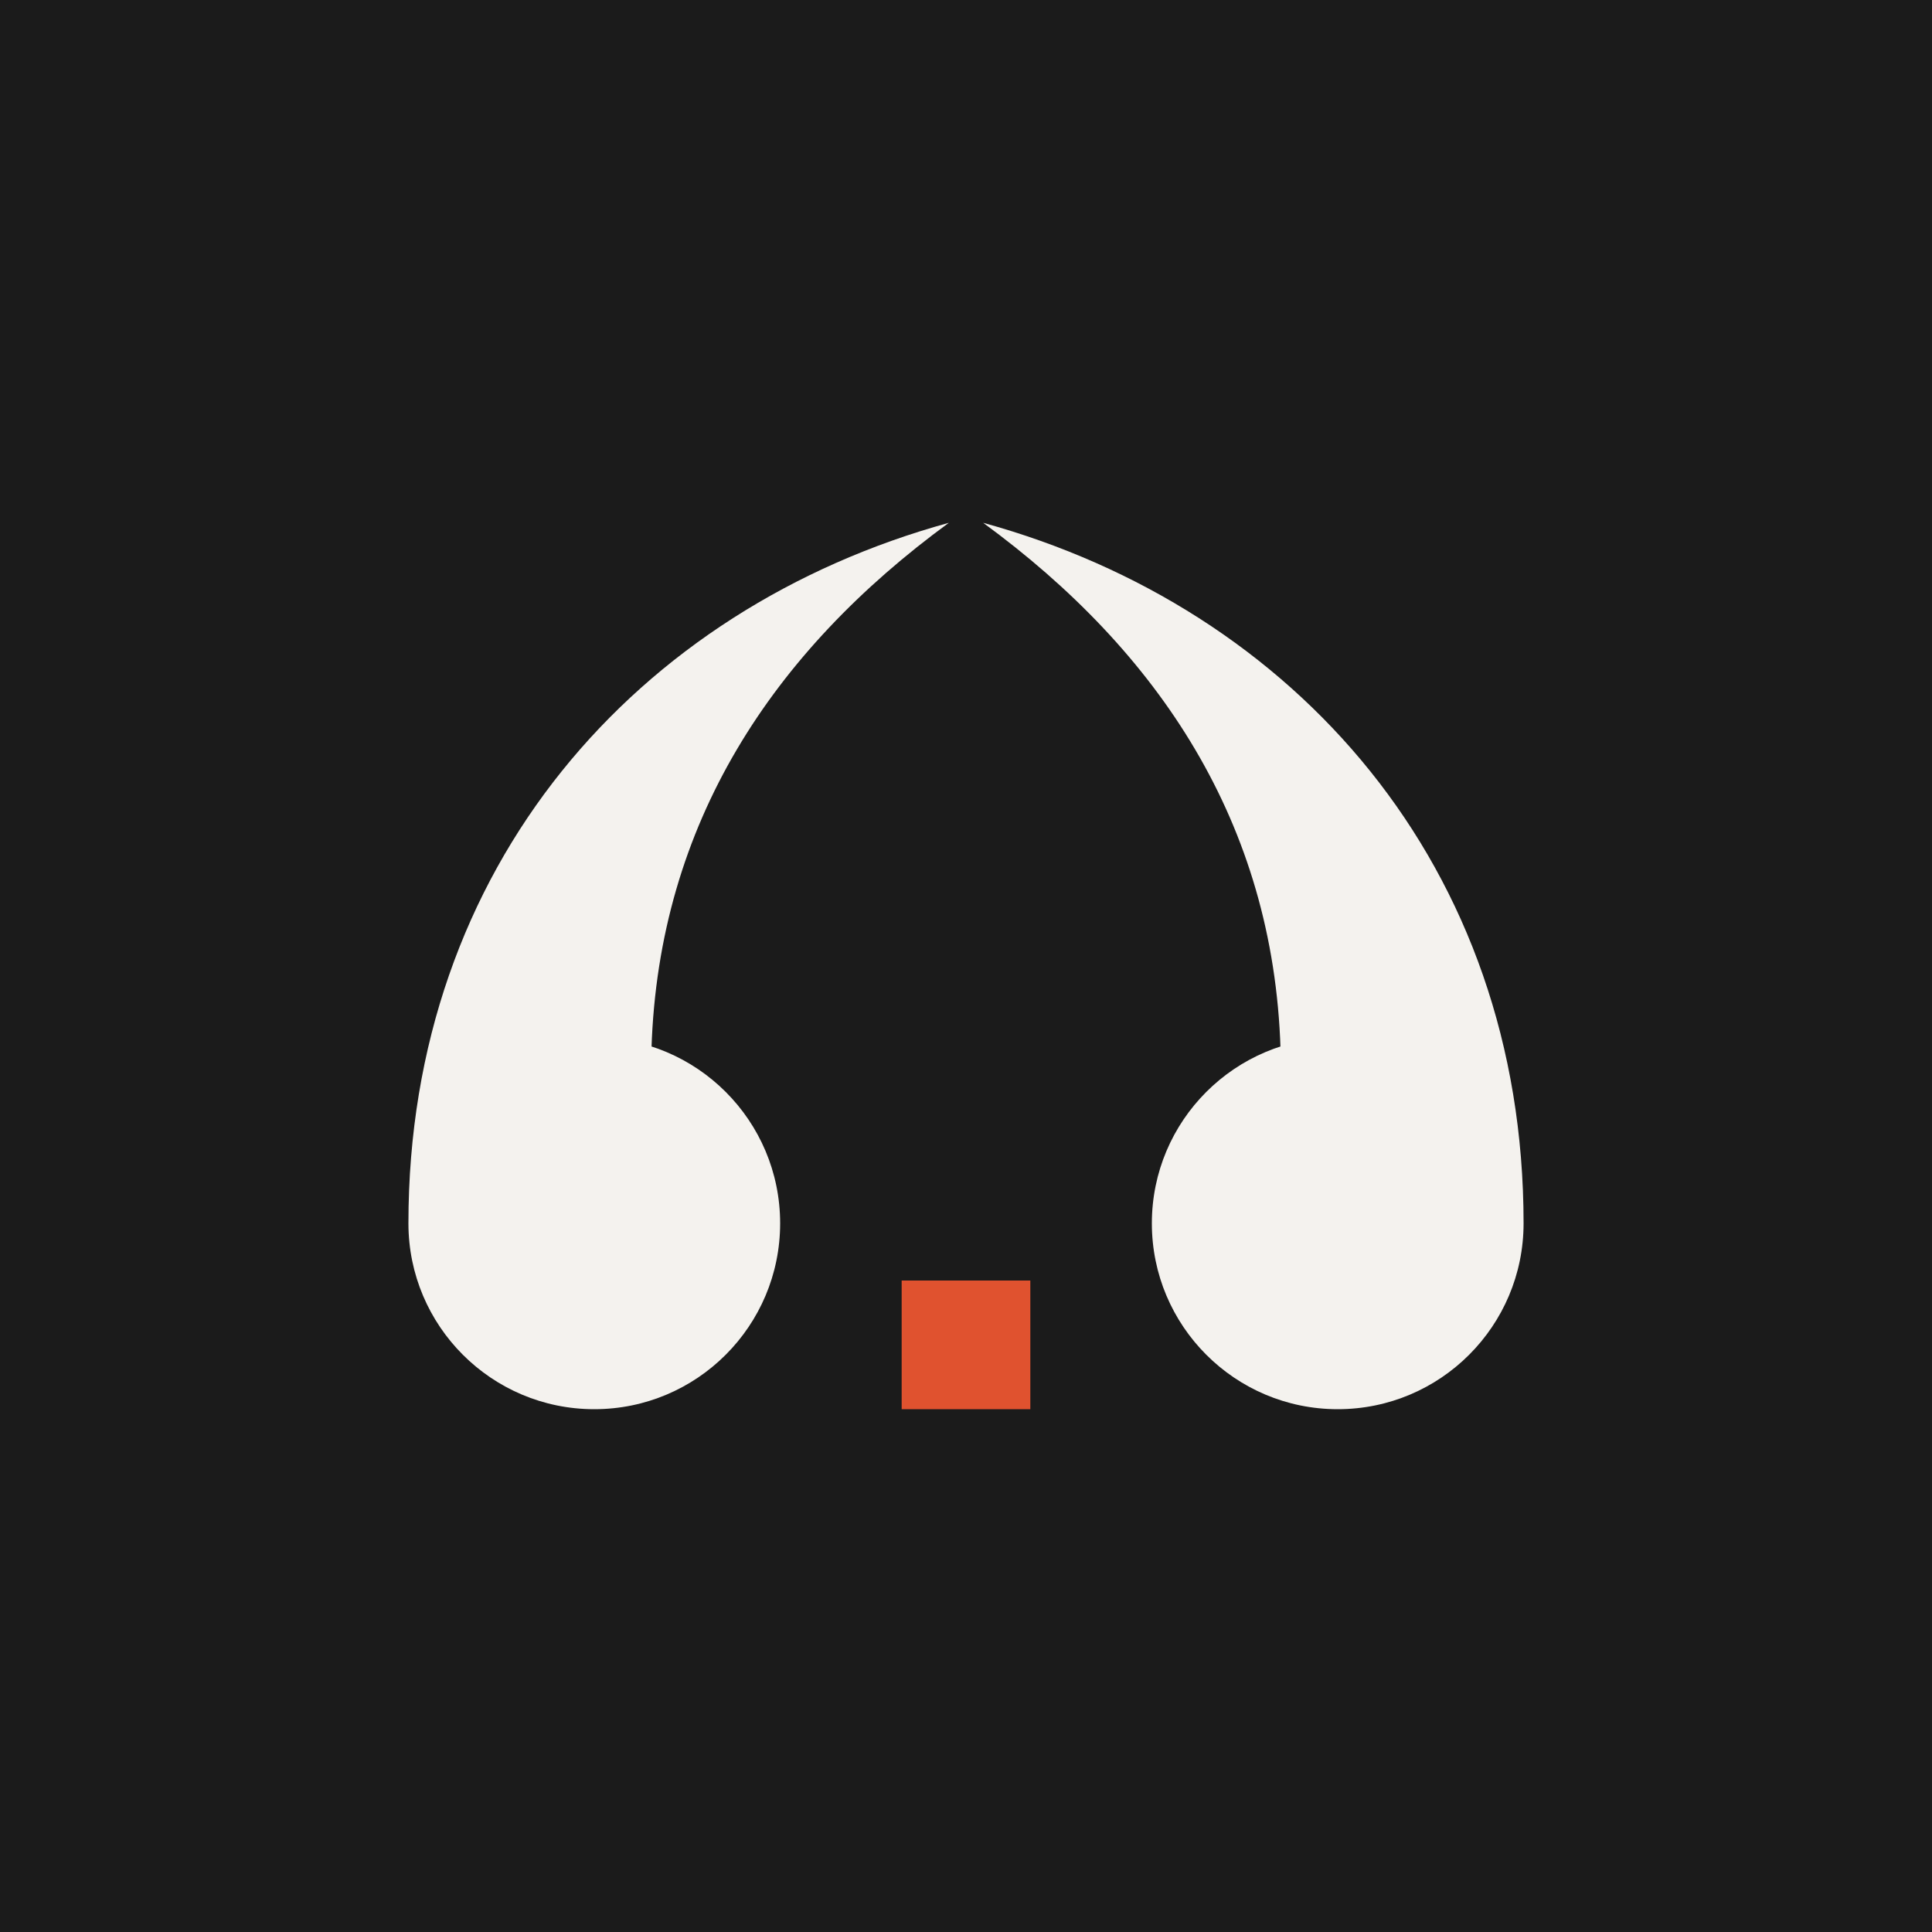
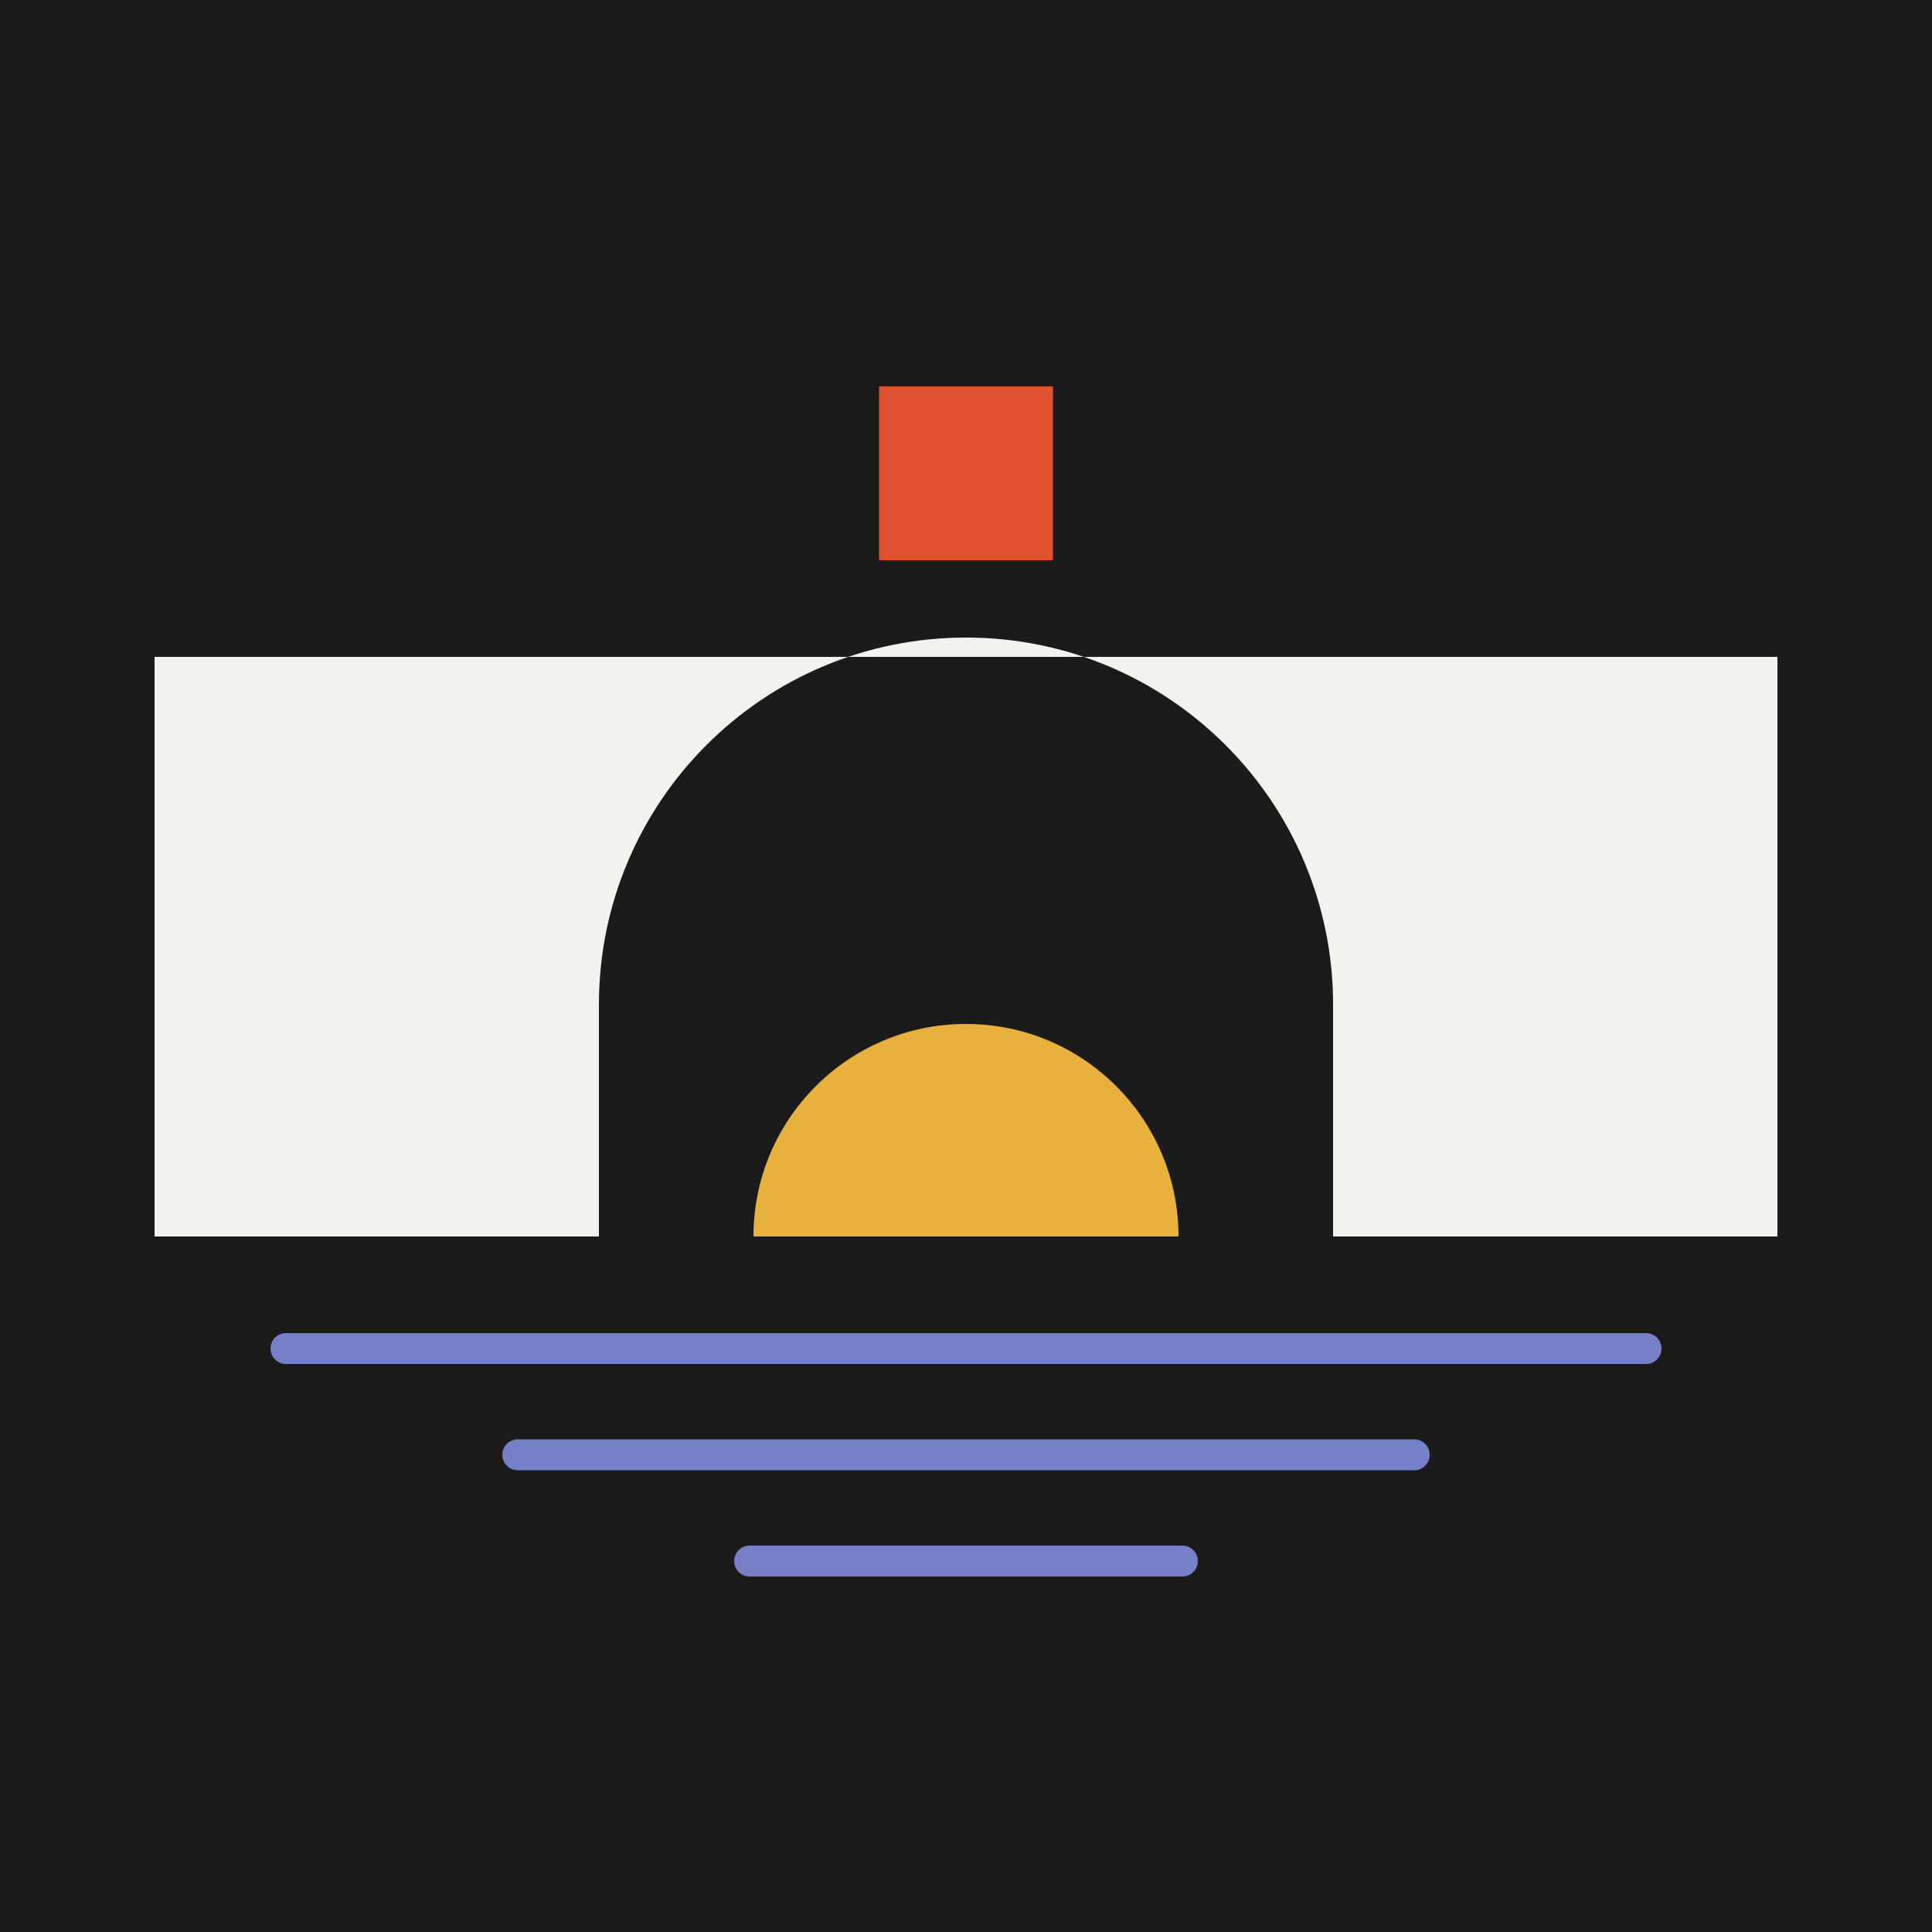
<svg xmlns="http://www.w3.org/2000/svg" viewBox="0 0 100 100" width="1024" height="1024">
  <rect width="100" height="100" fill="#1B1B1B" />
-   <g transform="translate(50 50) scale(0.74) translate(-50 -52)">
-     <path d="M11 70 A13 13 0 1 1 37 70 A13 13 0 1 1 11 70 Z M11 70 C11 45 27 27 48.8 21 C36.5 30 28.5 42 28 57.8 Z M63 70 A13 13 0 1 0 89 70 A13 13 0 1 0 63 70 Z M89 70 C89 45 73 27 51.2 21 C63.5 30 71.5 42 72 57.8 Z" fill="#F4F2EE" />
-     <rect x="45.5" y="74" width="9" height="9" fill="#E0522F" />
-   </g>
+   <path d="M39 64 A11 11 0 0 1 61 64 Z" fill="#E8B13E" />
+   <path d="M8 64 L8 34 L92 34 L92 64 L69 64 L69 52 A19 19 0 0 0 31 52 L31 64 Z" fill="#F4F2EE" />
+   <path d="M14.8 69 H85.2 A0.8 0.8 0 0 1 85.2 70.6 H14.8 A0.8 0.8 0 0 1 14.8 69 Z M26.8 74.5 H73.2 A0.8 0.8 0 0 1 73.2 76.1 H26.8 A0.8 0.8 0 0 1 26.8 74.5 Z M38.8 80 H61.2 A0.8 0.8 0 0 1 61.2 81.6 H38.8 A0.8 0.8 0 0 1 38.8 80 Z" fill="#7F8BDB" fill-opacity="0.9" />
+   <path d="M45.5 20 H54.5 V29 H45.5 Z" fill="#E0522F" />
</svg>
